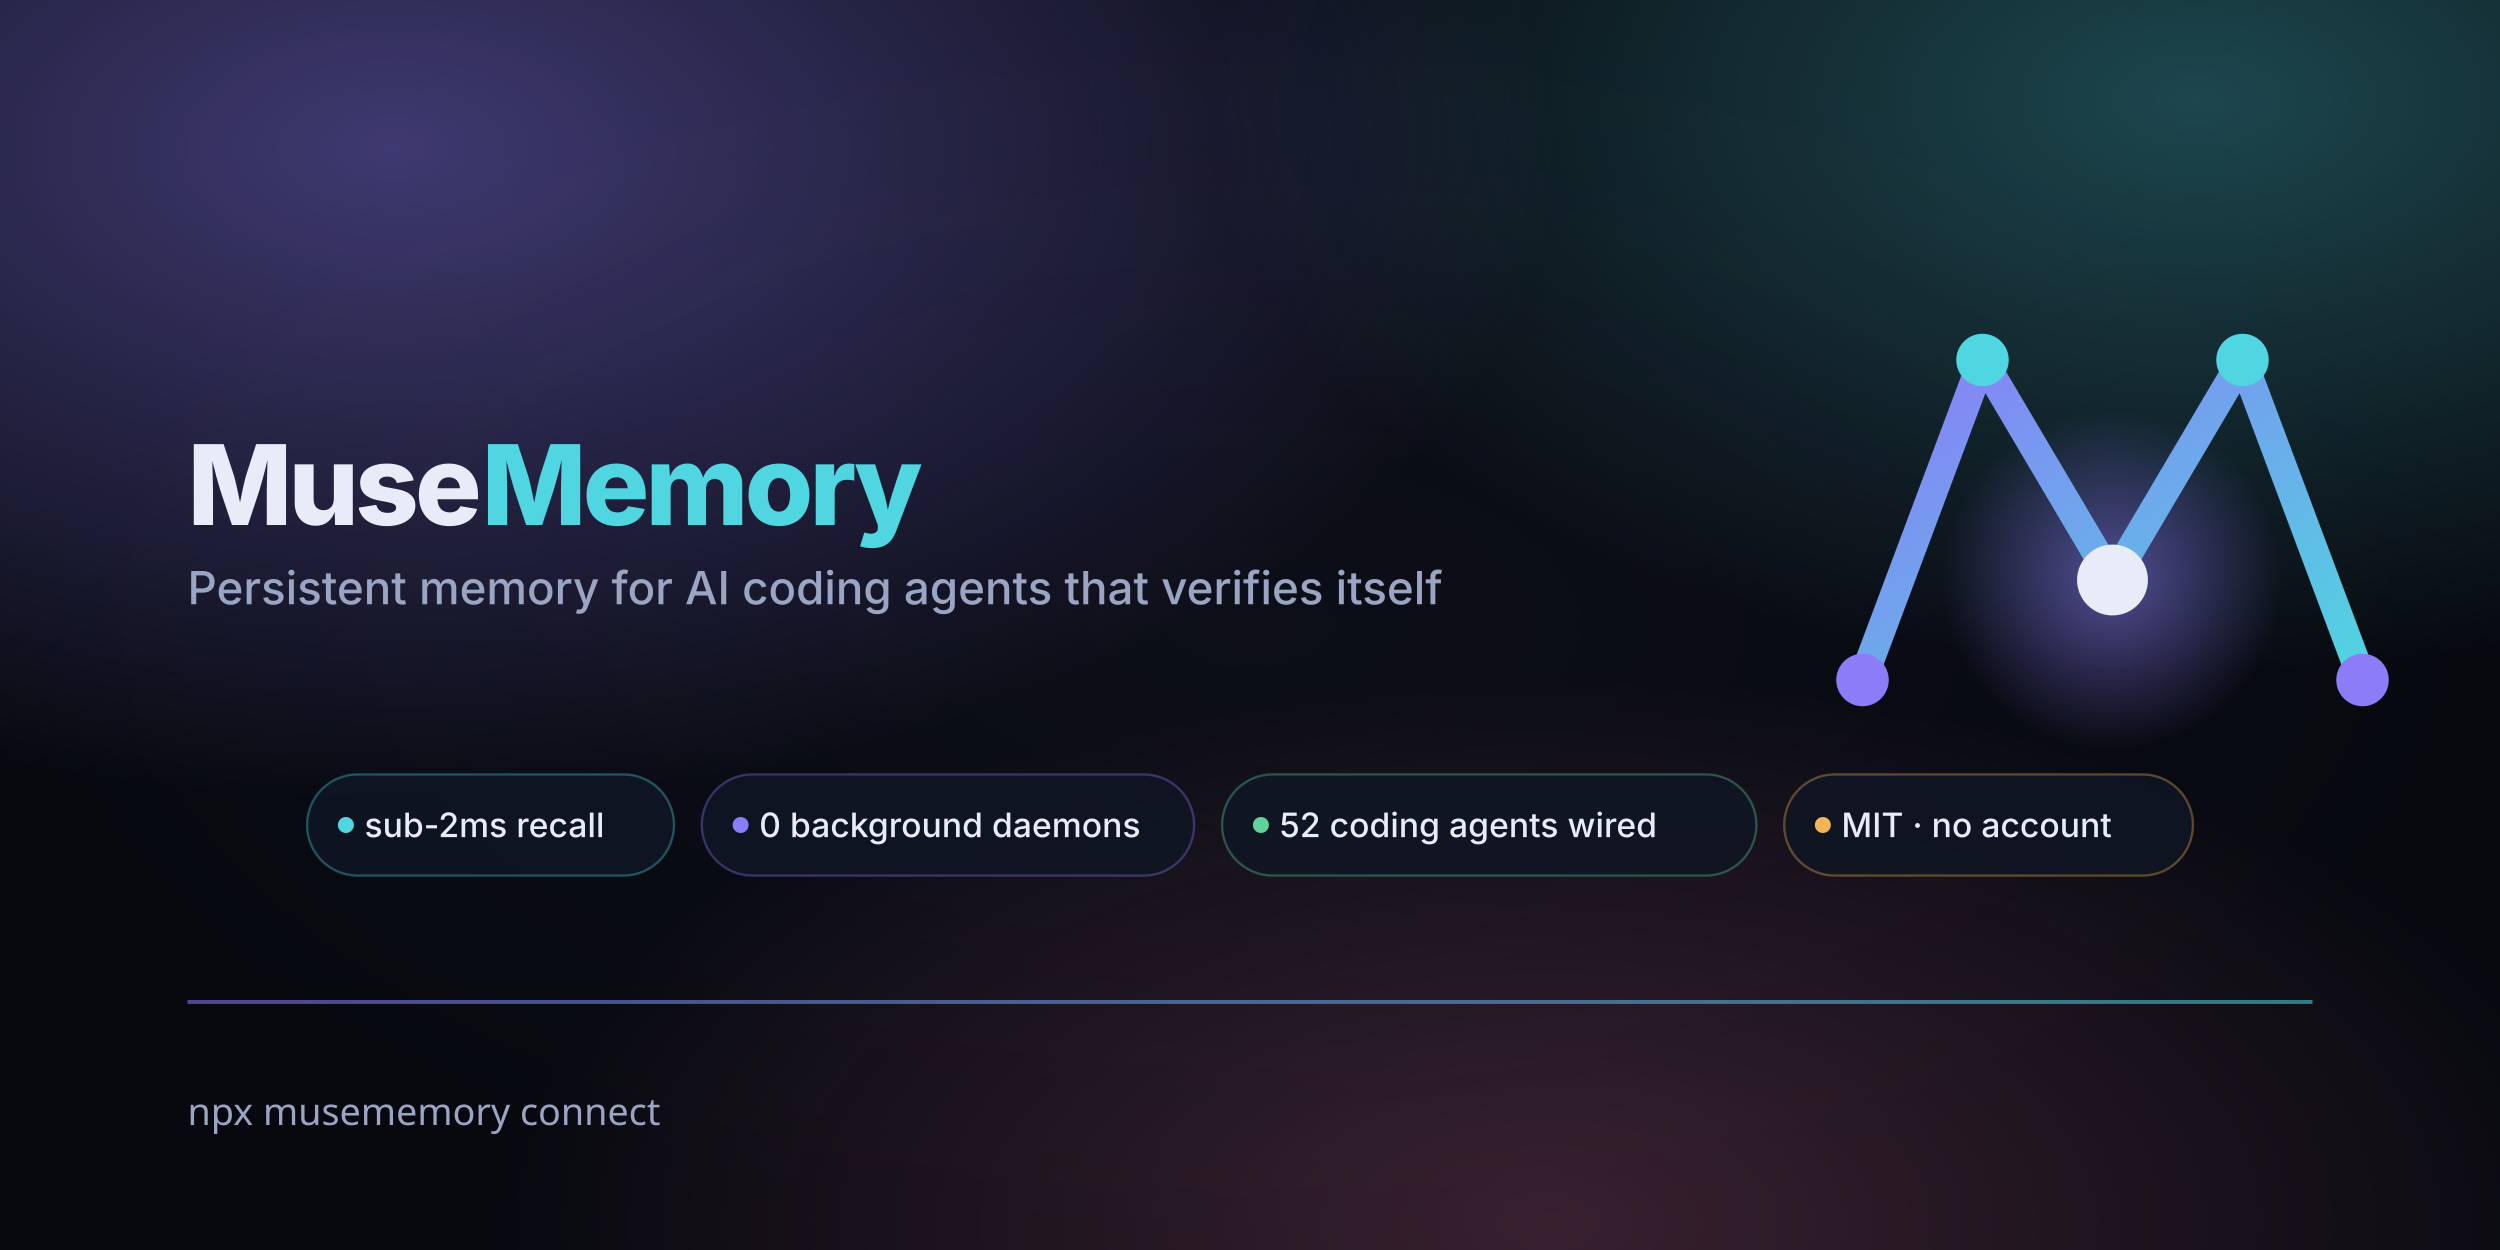
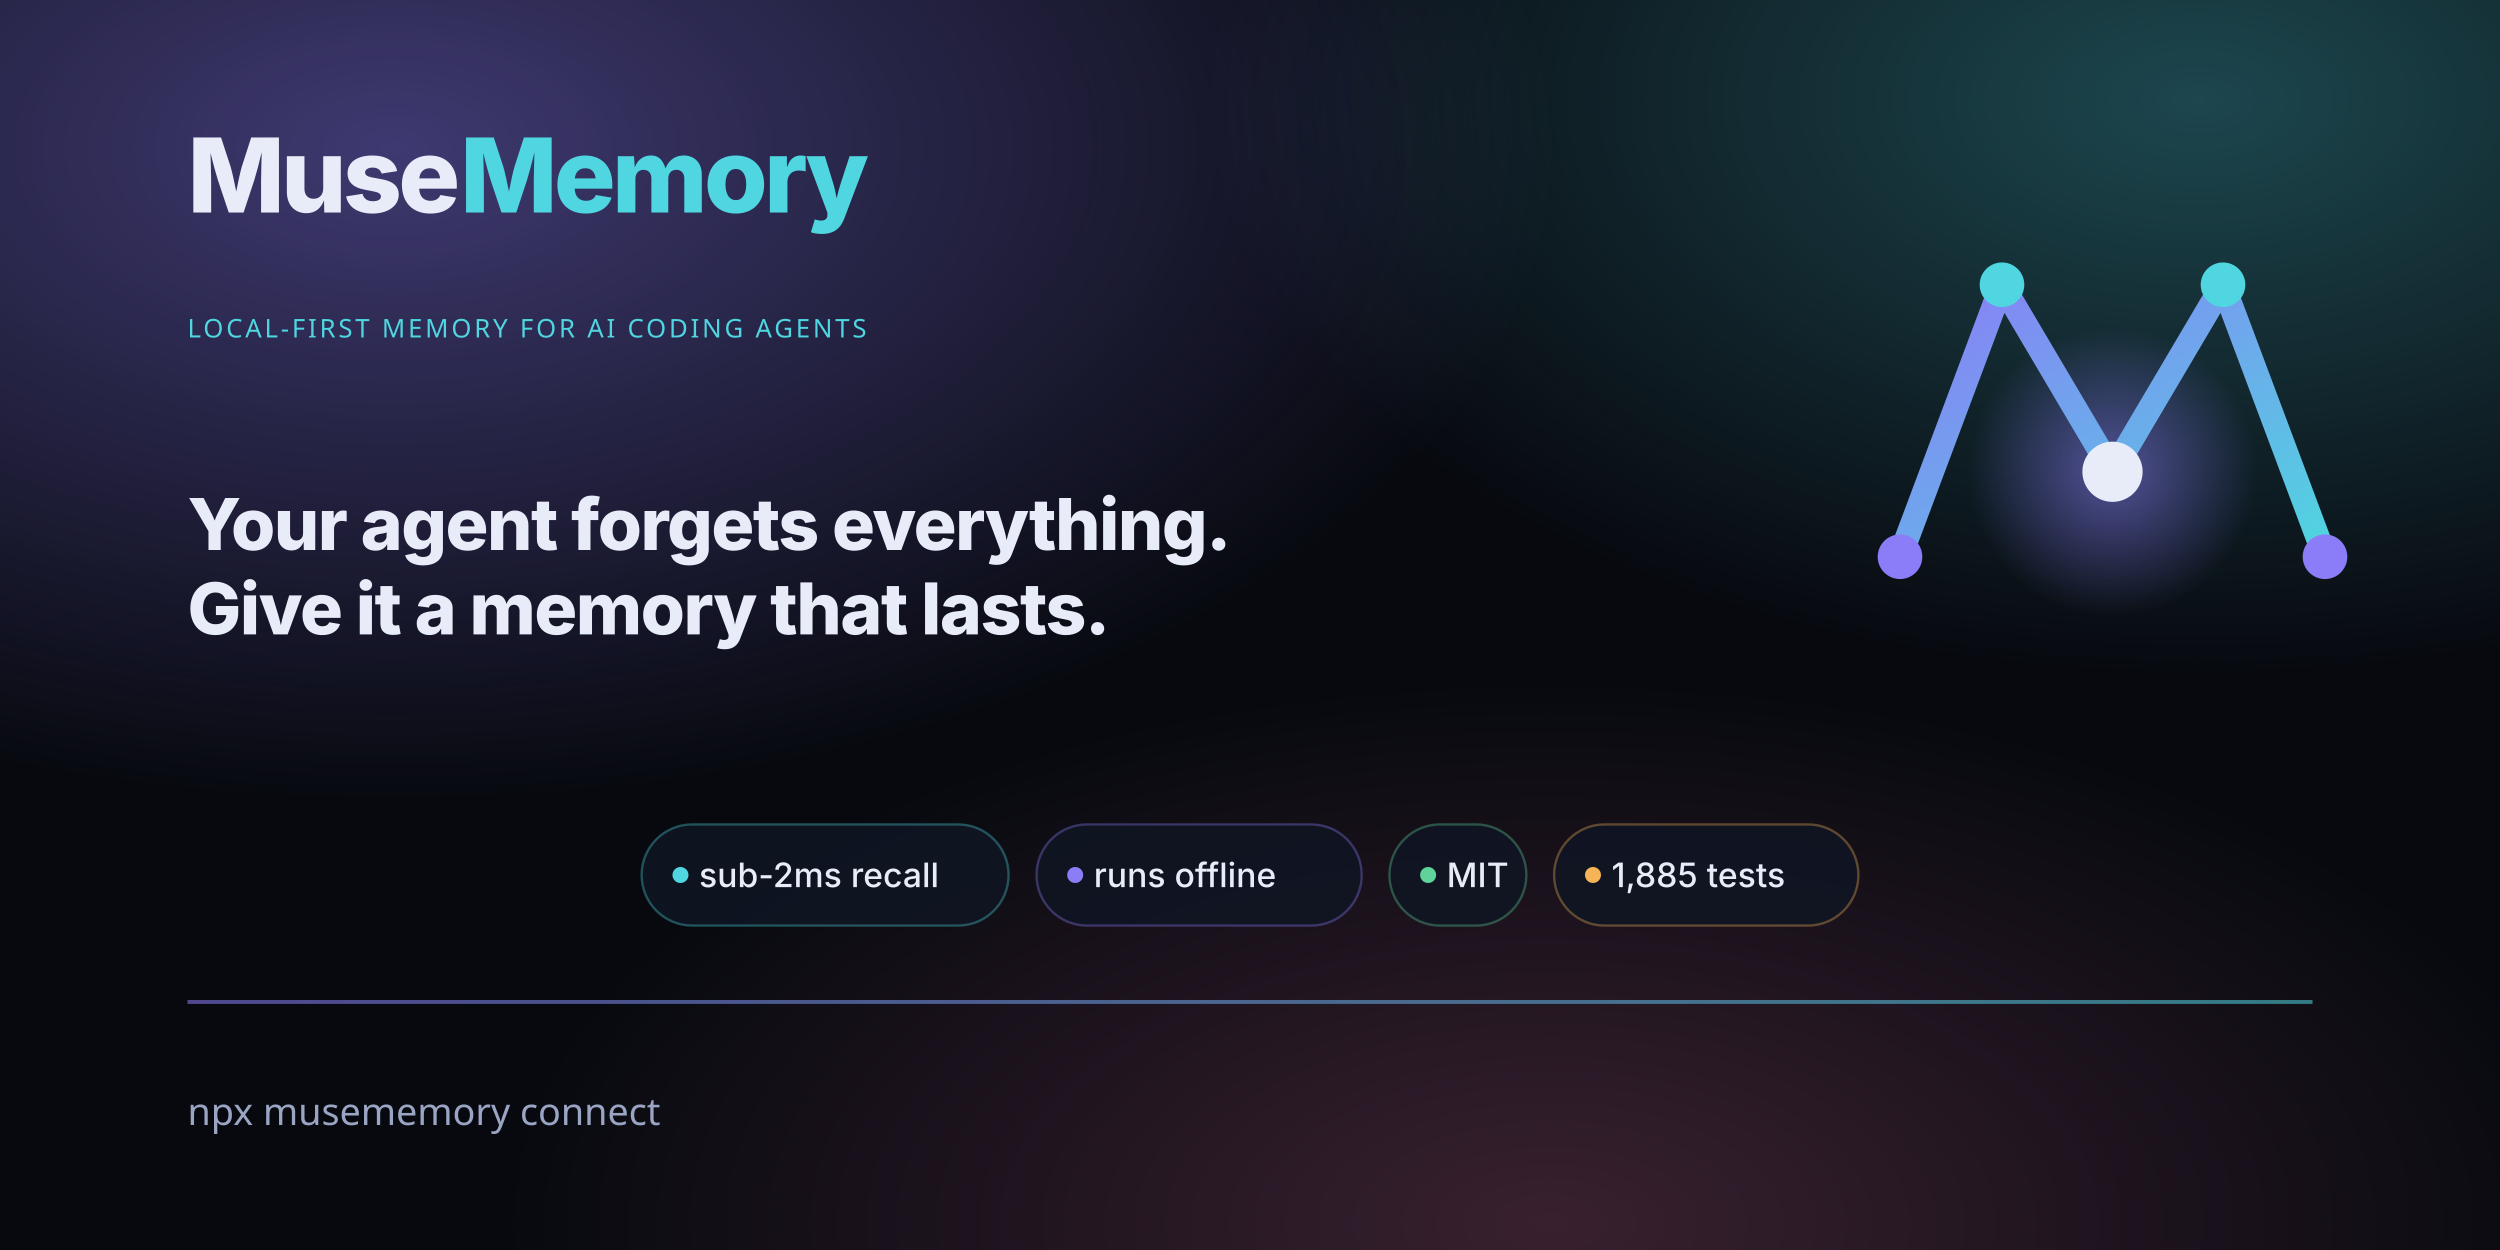
<svg xmlns="http://www.w3.org/2000/svg" width="1280" height="640" viewBox="0 0 1280 640">
  <defs>
    <linearGradient id="grad" x1="0" y1="0" x2="1" y2="1">
      <stop offset="0" stop-color="#8b7cf7" />
      <stop offset="1" stop-color="#4fd6e0" />
    </linearGradient>
    <linearGradient id="rule" x1="0" y1="0" x2="1" y2="0">
      <stop offset="0" stop-color="#8b7cf7" />
      <stop offset="1" stop-color="#4fd6e0" />
    </linearGradient>
    <radialGradient id="halo" cx="0.5" cy="0.5" r="0.5">
      <stop offset="0" stop-color="#8b7cf7" stop-opacity="0.55" />
      <stop offset="1" stop-color="#8b7cf7" stop-opacity="0" />
    </radialGradient>
    <radialGradient id="meshA" cx="0.5" cy="0.5" r="0.5">
      <stop offset="0" stop-color="#8b7cf7" stop-opacity="0.42" />
      <stop offset="1" stop-color="#8b7cf7" stop-opacity="0" />
    </radialGradient>
    <radialGradient id="meshB" cx="0.5" cy="0.5" r="0.5">
      <stop offset="0" stop-color="#4fd6e0" stop-opacity="0.30" />
      <stop offset="1" stop-color="#4fd6e0" stop-opacity="0" />
    </radialGradient>
    <radialGradient id="meshC" cx="0.5" cy="0.5" r="0.5">
      <stop offset="0" stop-color="#ff7db1" stop-opacity="0.20" />
      <stop offset="1" stop-color="#ff7db1" stop-opacity="0" />
    </radialGradient>
  </defs>
  <rect width="1280" height="640" fill="#07090f" />
  <g>
    <ellipse cx="204.8" cy="76.8" rx="588.8" ry="332.8" fill="url(#meshA)" />
    <ellipse cx="1126.4" cy="51.2" rx="512" ry="294.4" fill="url(#meshB)" />
    <ellipse cx="793.6" cy="627.2" rx="537.6" ry="281.6" fill="url(#meshC)" />
  </g>
-   <rect x="0" y="0" width="1280" height="640" fill="url(#meshA)" opacity="0.10" />
-   <text x="96" y="268.8" font-family="Inter" font-size="56.9" font-weight="800" letter-spacing="-2" fill="#e8ecf8">Muse<tspan fill="#4fd6e0">Memory</tspan>
+   <text x="96.0" y="108.8" font-family="Inter" font-size="52.8" font-weight="800" letter-spacing="-1.9" fill="#e8ecf8">Muse<tspan fill="#4fd6e0">Memory</tspan>
  </text>
-   <text x="96" y="309.4" font-family="Inter" font-size="23.4" font-weight="500" fill="#9aa5c3">Persistent memory for AI coding agents that verifies itself</text>
+   <text x="96.0" y="172.8" font-family="IBM Plex Mono" font-size="13.2" font-weight="500" letter-spacing="1.422" fill="#4fd6e0">LOCAL-FIRST MEMORY FOR AI CODING AGENTS</text>
+   <text x="96.0" y="281.6" font-family="Inter" font-size="36.6" font-weight="800" letter-spacing="-0.731" fill="#e8ecf8">Your agent forgets everything.</text>
+   <text x="96.0" y="324.8" font-family="Inter" font-size="36.6" font-weight="800" letter-spacing="-0.731" fill="#e8ecf8">Give it a memory that lasts.</text>
  <g>
-     <rect x="157.2" y="396.5" width="187.9" height="51.8" rx="25.9" fill="#101624" fill-opacity="0.85" stroke="#4fd6e0" stroke-opacity="0.34" stroke-width="1.2" />
-     <circle cx="177.1" cy="422.4" r="4.1" fill="#4fd6e0" />
-     <text x="186.6" y="428.6" font-family="Inter" font-size="17.27" font-weight="500" fill="#e8ecf8">sub-2ms recall</text>
+     <rect x="328.5" y="422.1" width="187.9" height="51.8" rx="25.9" fill="#101624" fill-opacity="0.85" stroke="#4fd6e0" stroke-opacity="0.34" stroke-width="1.2" />
+     <circle cx="348.4" cy="448.0" r="4.1" fill="#4fd6e0" />
+     <text x="357.9" y="454.2" font-family="Inter" font-size="17.27" font-weight="500" fill="#e8ecf8">sub-2ms recall</text>
  </g>
  <g>
-     <rect x="359.3" y="396.5" width="252.1" height="51.8" rx="25.9" fill="#101624" fill-opacity="0.85" stroke="#8b7cf7" stroke-opacity="0.34" stroke-width="1.2" />
-     <circle cx="379.2" cy="422.4" r="4.1" fill="#8b7cf7" />
-     <text x="388.7" y="428.6" font-family="Inter" font-size="17.27" font-weight="500" fill="#e8ecf8">0 background daemons</text>
+     <rect x="530.7" y="422.1" width="166.5" height="51.8" rx="25.9" fill="#101624" fill-opacity="0.85" stroke="#8b7cf7" stroke-opacity="0.34" stroke-width="1.2" />
+     <circle cx="550.5" cy="448.0" r="4.1" fill="#8b7cf7" />
+     <text x="560.0" y="454.2" font-family="Inter" font-size="17.27" font-weight="500" fill="#e8ecf8">runs offline</text>
  </g>
  <g>
-     <rect x="625.7" y="396.5" width="273.6" height="51.8" rx="25.9" fill="#101624" fill-opacity="0.85" stroke="#5fd39a" stroke-opacity="0.34" stroke-width="1.2" />
-     <circle cx="645.6" cy="422.4" r="4.1" fill="#5fd39a" />
-     <text x="655.1" y="428.6" font-family="Inter" font-size="17.27" font-weight="500" fill="#e8ecf8">52 coding agents wired</text>
+     <rect x="711.4" y="422.1" width="70.1" height="51.8" rx="25.9" fill="#101624" fill-opacity="0.85" stroke="#5fd39a" stroke-opacity="0.34" stroke-width="1.2" />
+     <circle cx="731.2" cy="448.0" r="4.1" fill="#5fd39a" />
+     <text x="740.7" y="454.2" font-family="Inter" font-size="17.27" font-weight="500" fill="#e8ecf8">MIT</text>
  </g>
  <g>
-     <rect x="913.5" y="396.5" width="209.3" height="51.8" rx="25.9" fill="#101624" fill-opacity="0.85" stroke="#f5b455" stroke-opacity="0.34" stroke-width="1.2" />
-     <circle cx="933.3" cy="422.4" r="4.1" fill="#f5b455" />
-     <text x="942.8" y="428.6" font-family="Inter" font-size="17.27" font-weight="500" fill="#e8ecf8">MIT · no account</text>
+     <rect x="795.7" y="422.1" width="155.8" height="51.8" rx="25.9" fill="#101624" fill-opacity="0.85" stroke="#f5b455" stroke-opacity="0.34" stroke-width="1.2" />
+     <circle cx="815.6" cy="448.0" r="4.1" fill="#f5b455" />
+     <text x="825.1" y="454.2" font-family="Inter" font-size="17.27" font-weight="500" fill="#e8ecf8">1,885 tests</text>
  </g>
  <rect x="96.0" y="512.0" width="1088.0" height="2.0" fill="url(#rule)" opacity="0.55" />
-   <text x="96.0" y="576.0" font-family="IBM Plex Mono" font-size="19.3" fill="#9aa5c3">npx musememory connect</text>
-   <circle cx="1081.60" cy="296.96" r="87.04" fill="url(#halo)" />
-   <polyline points="953.60,348.16 1015.04,184.32 1081.60,296.96 1148.16,184.32 1209.60,348.16" fill="none" stroke="url(#grad)" stroke-width="14.72" stroke-linecap="round" stroke-linejoin="round" />
-   <circle cx="953.60" cy="348.16" r="13.44" fill="#8b7cf7" />
-   <circle cx="1015.04" cy="184.32" r="13.44" fill="#4fd6e0" />
-   <circle cx="1148.16" cy="184.32" r="13.44" fill="#4fd6e0" />
-   <circle cx="1209.60" cy="348.16" r="13.44" fill="#8b7cf7" />
-   <circle cx="1081.60" cy="296.96" r="18.14" fill="#e8ecf8" />
+   <text x="96.0" y="576.0" font-family="IBM Plex Mono" font-size="19.3" font-weight="500" fill="#9aa5c3">npx musememory connect</text>
+   <circle cx="1081.60" cy="241.54" r="73.98" fill="url(#halo)" />
+   <polyline points="972.80,285.06 1025.02,145.79 1081.60,241.54 1138.18,145.79 1190.40,285.06" fill="none" stroke="url(#grad)" stroke-width="12.48" stroke-linecap="round" stroke-linejoin="round" />
+   <circle cx="972.80" cy="285.06" r="11.42" fill="#8b7cf7" />
+   <circle cx="1025.02" cy="145.79" r="11.42" fill="#4fd6e0" />
+   <circle cx="1138.18" cy="145.79" r="11.42" fill="#4fd6e0" />
+   <circle cx="1190.40" cy="285.06" r="11.42" fill="#8b7cf7" />
+   <circle cx="1081.60" cy="241.54" r="15.42" fill="#e8ecf8" />
</svg>
